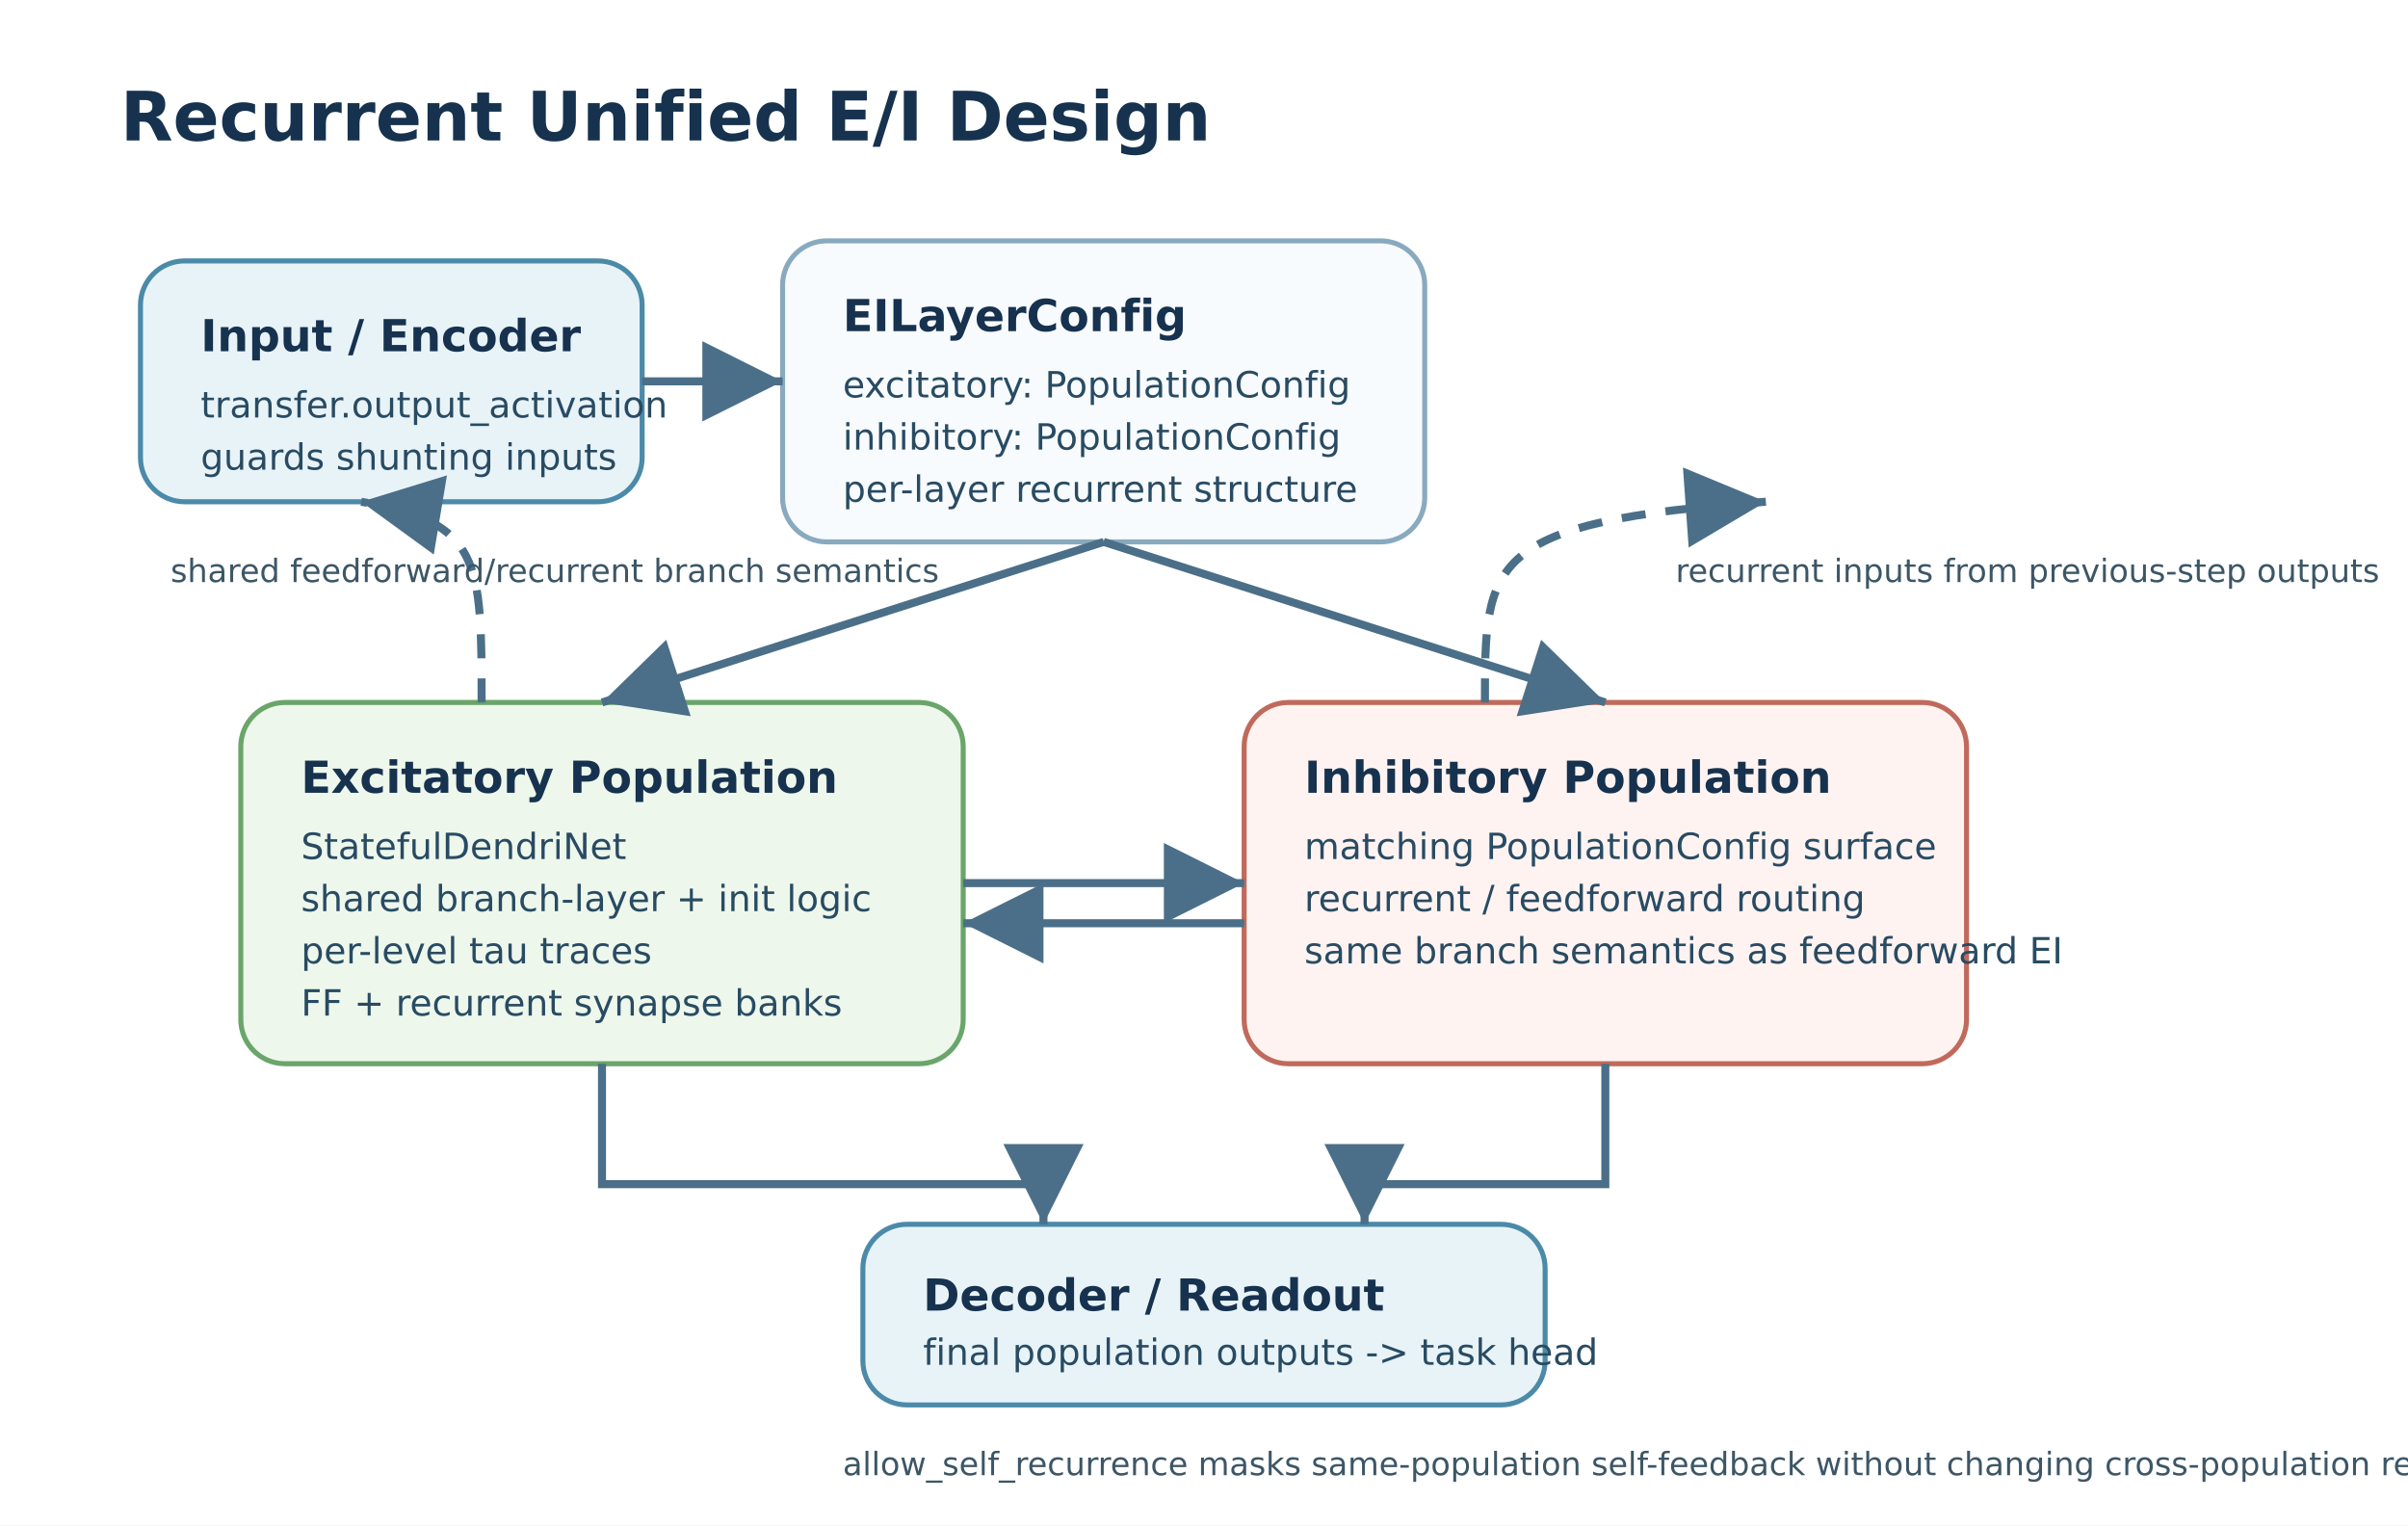
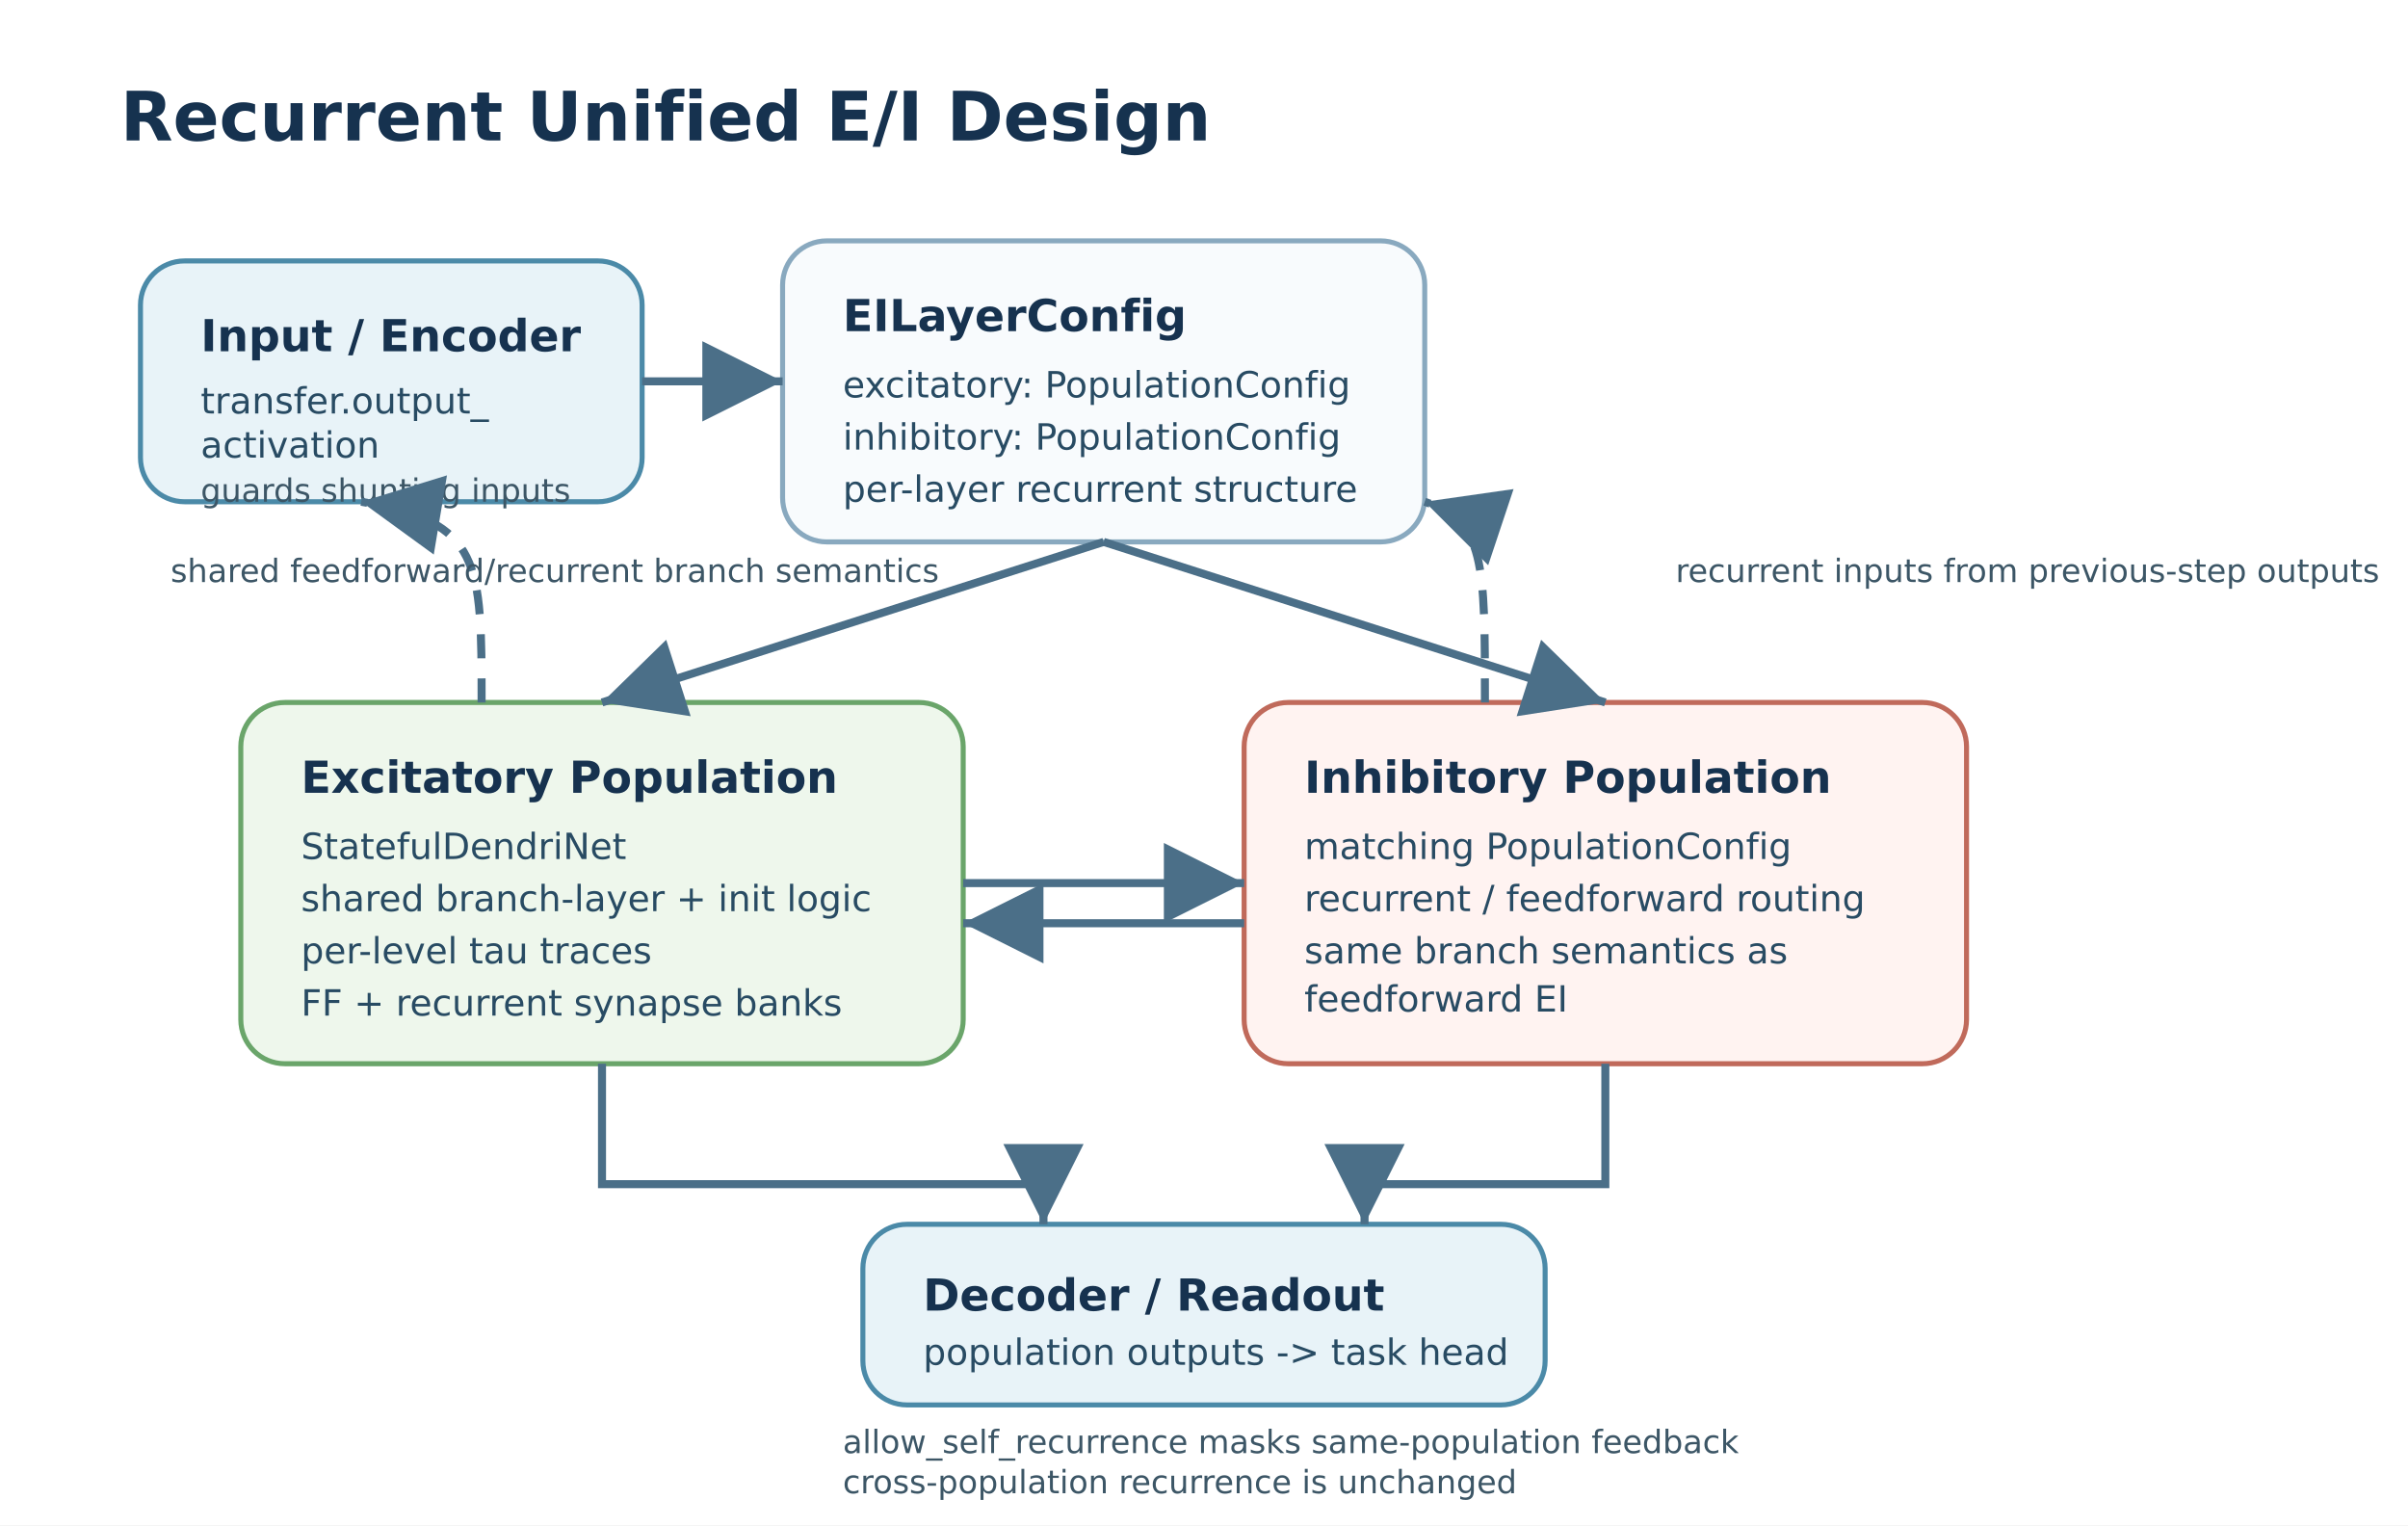
<svg xmlns="http://www.w3.org/2000/svg" width="1200" height="760" viewBox="0 0 1200 760">
  <defs>
    <style>
      .title { font: 700 34px "DejaVu Sans", Arial, sans-serif; fill: #16324f; }
      .label { font: 600 22px "DejaVu Sans", Arial, sans-serif; fill: #16324f; }
      .body { font: 400 18px "DejaVu Sans", Arial, sans-serif; fill: #284b63; }
      .small { font: 400 16px "DejaVu Sans", Arial, sans-serif; fill: #3c5666; }
      .box { fill: #f8fbfd; stroke: #89a9bf; stroke-width: 2.5; rx: 22; }
      .exc { fill: #eef7ec; stroke: #6aa56a; stroke-width: 2.5; rx: 22; }
      .inh { fill: #fff3f1; stroke: #c06a5b; stroke-width: 2.5; rx: 22; }
      .accent { fill: #e8f3f8; stroke: #4b8aa8; stroke-width: 2.5; rx: 22; }
      .arrow { stroke: #4b6f88; stroke-width: 4; fill: none; marker-end: url(#arrowhead); }
      .dashed { stroke-dasharray: 12 10; }
    </style>
    <marker id="arrowhead" markerWidth="14" markerHeight="10" refX="10" refY="5" orient="auto">
      <polygon points="0 0, 10 5, 0 10" fill="#4b6f88" />
    </marker>
  </defs>
  <rect width="1200" height="760" fill="#ffffff" />
  <text x="60" y="70" class="title">Recurrent Unified E/I Design</text>
  <rect x="70" y="130" width="250" height="120" class="accent" />
  <text x="100" y="175" class="label">Input / Encoder</text>
-   <text x="100" y="208" class="body">transfer.output_activation</text>
-   <text x="100" y="234" class="body">guards shunting inputs</text>
+   <text x="100" y="206" class="body">transfer.output_</text>
+   <text x="100" y="228" class="body">activation</text>
+   <text x="100" y="250" class="small">guards shunting inputs</text>
  <rect x="390" y="120" width="320" height="150" class="box" />
  <text x="420" y="165" class="label">EILayerConfig</text>
  <text x="420" y="198" class="body">excitatory: PopulationConfig</text>
  <text x="420" y="224" class="body">inhibitory: PopulationConfig</text>
  <text x="420" y="250" class="body">per-layer recurrent structure</text>
  <rect x="120" y="350" width="360" height="180" class="exc" />
  <text x="150" y="395" class="label">Excitatory Population</text>
  <text x="150" y="428" class="body">StatefulDendriNet</text>
  <text x="150" y="454" class="body">shared branch-layer + init logic</text>
  <text x="150" y="480" class="body">per-level tau traces</text>
  <text x="150" y="506" class="body">FF + recurrent synapse banks</text>
  <rect x="620" y="350" width="360" height="180" class="inh" />
  <text x="650" y="395" class="label">Inhibitory Population</text>
-   <text x="650" y="428" class="body">matching PopulationConfig surface</text>
+   <text x="650" y="428" class="body">matching PopulationConfig</text>
  <text x="650" y="454" class="body">recurrent / feedforward routing</text>
-   <text x="650" y="480" class="body">same branch semantics as feedforward EI</text>
+   <text x="650" y="480" class="body">same branch semantics as</text>
+   <text x="650" y="504" class="body">feedforward EI</text>
  <rect x="430" y="610" width="340" height="90" class="accent" />
  <text x="460" y="653" class="label">Decoder / Readout</text>
-   <text x="460" y="680" class="body">final population outputs -&gt; task head</text>
+   <text x="460" y="680" class="body">population outputs -&gt; task head</text>
  <path d="M320 190 L390 190" class="arrow" />
  <path d="M550 270 L300 350" class="arrow" />
  <path d="M550 270 L800 350" class="arrow" />
  <path d="M480 440 L620 440" class="arrow" />
  <path d="M620 460 L480 460" class="arrow" />
  <path d="M300 530 L300 590 L520 590 L520 610" class="arrow" />
  <path d="M800 530 L800 590 L680 590 L680 610" class="arrow" />
  <path d="M240 350 C240 280, 240 260, 180 250" class="arrow dashed" />
-   <path d="M740 350 C740 280, 740 260, 880 250" class="arrow dashed" />
+   <path d="M740 350 C740 280, 740 260, 710 250" class="arrow dashed" />
  <text x="85" y="290" class="small">shared feedforward/recurrent branch semantics</text>
  <text x="835" y="290" class="small">recurrent inputs from previous-step outputs</text>
-   <text x="420" y="735" class="small">allow_self_recurrence masks same-population self-feedback without changing cross-population recurrence</text>
+   <text x="420" y="724" class="small">allow_self_recurrence masks same-population feedback</text>
+   <text x="420" y="744" class="small">cross-population recurrence is unchanged</text>
</svg>
